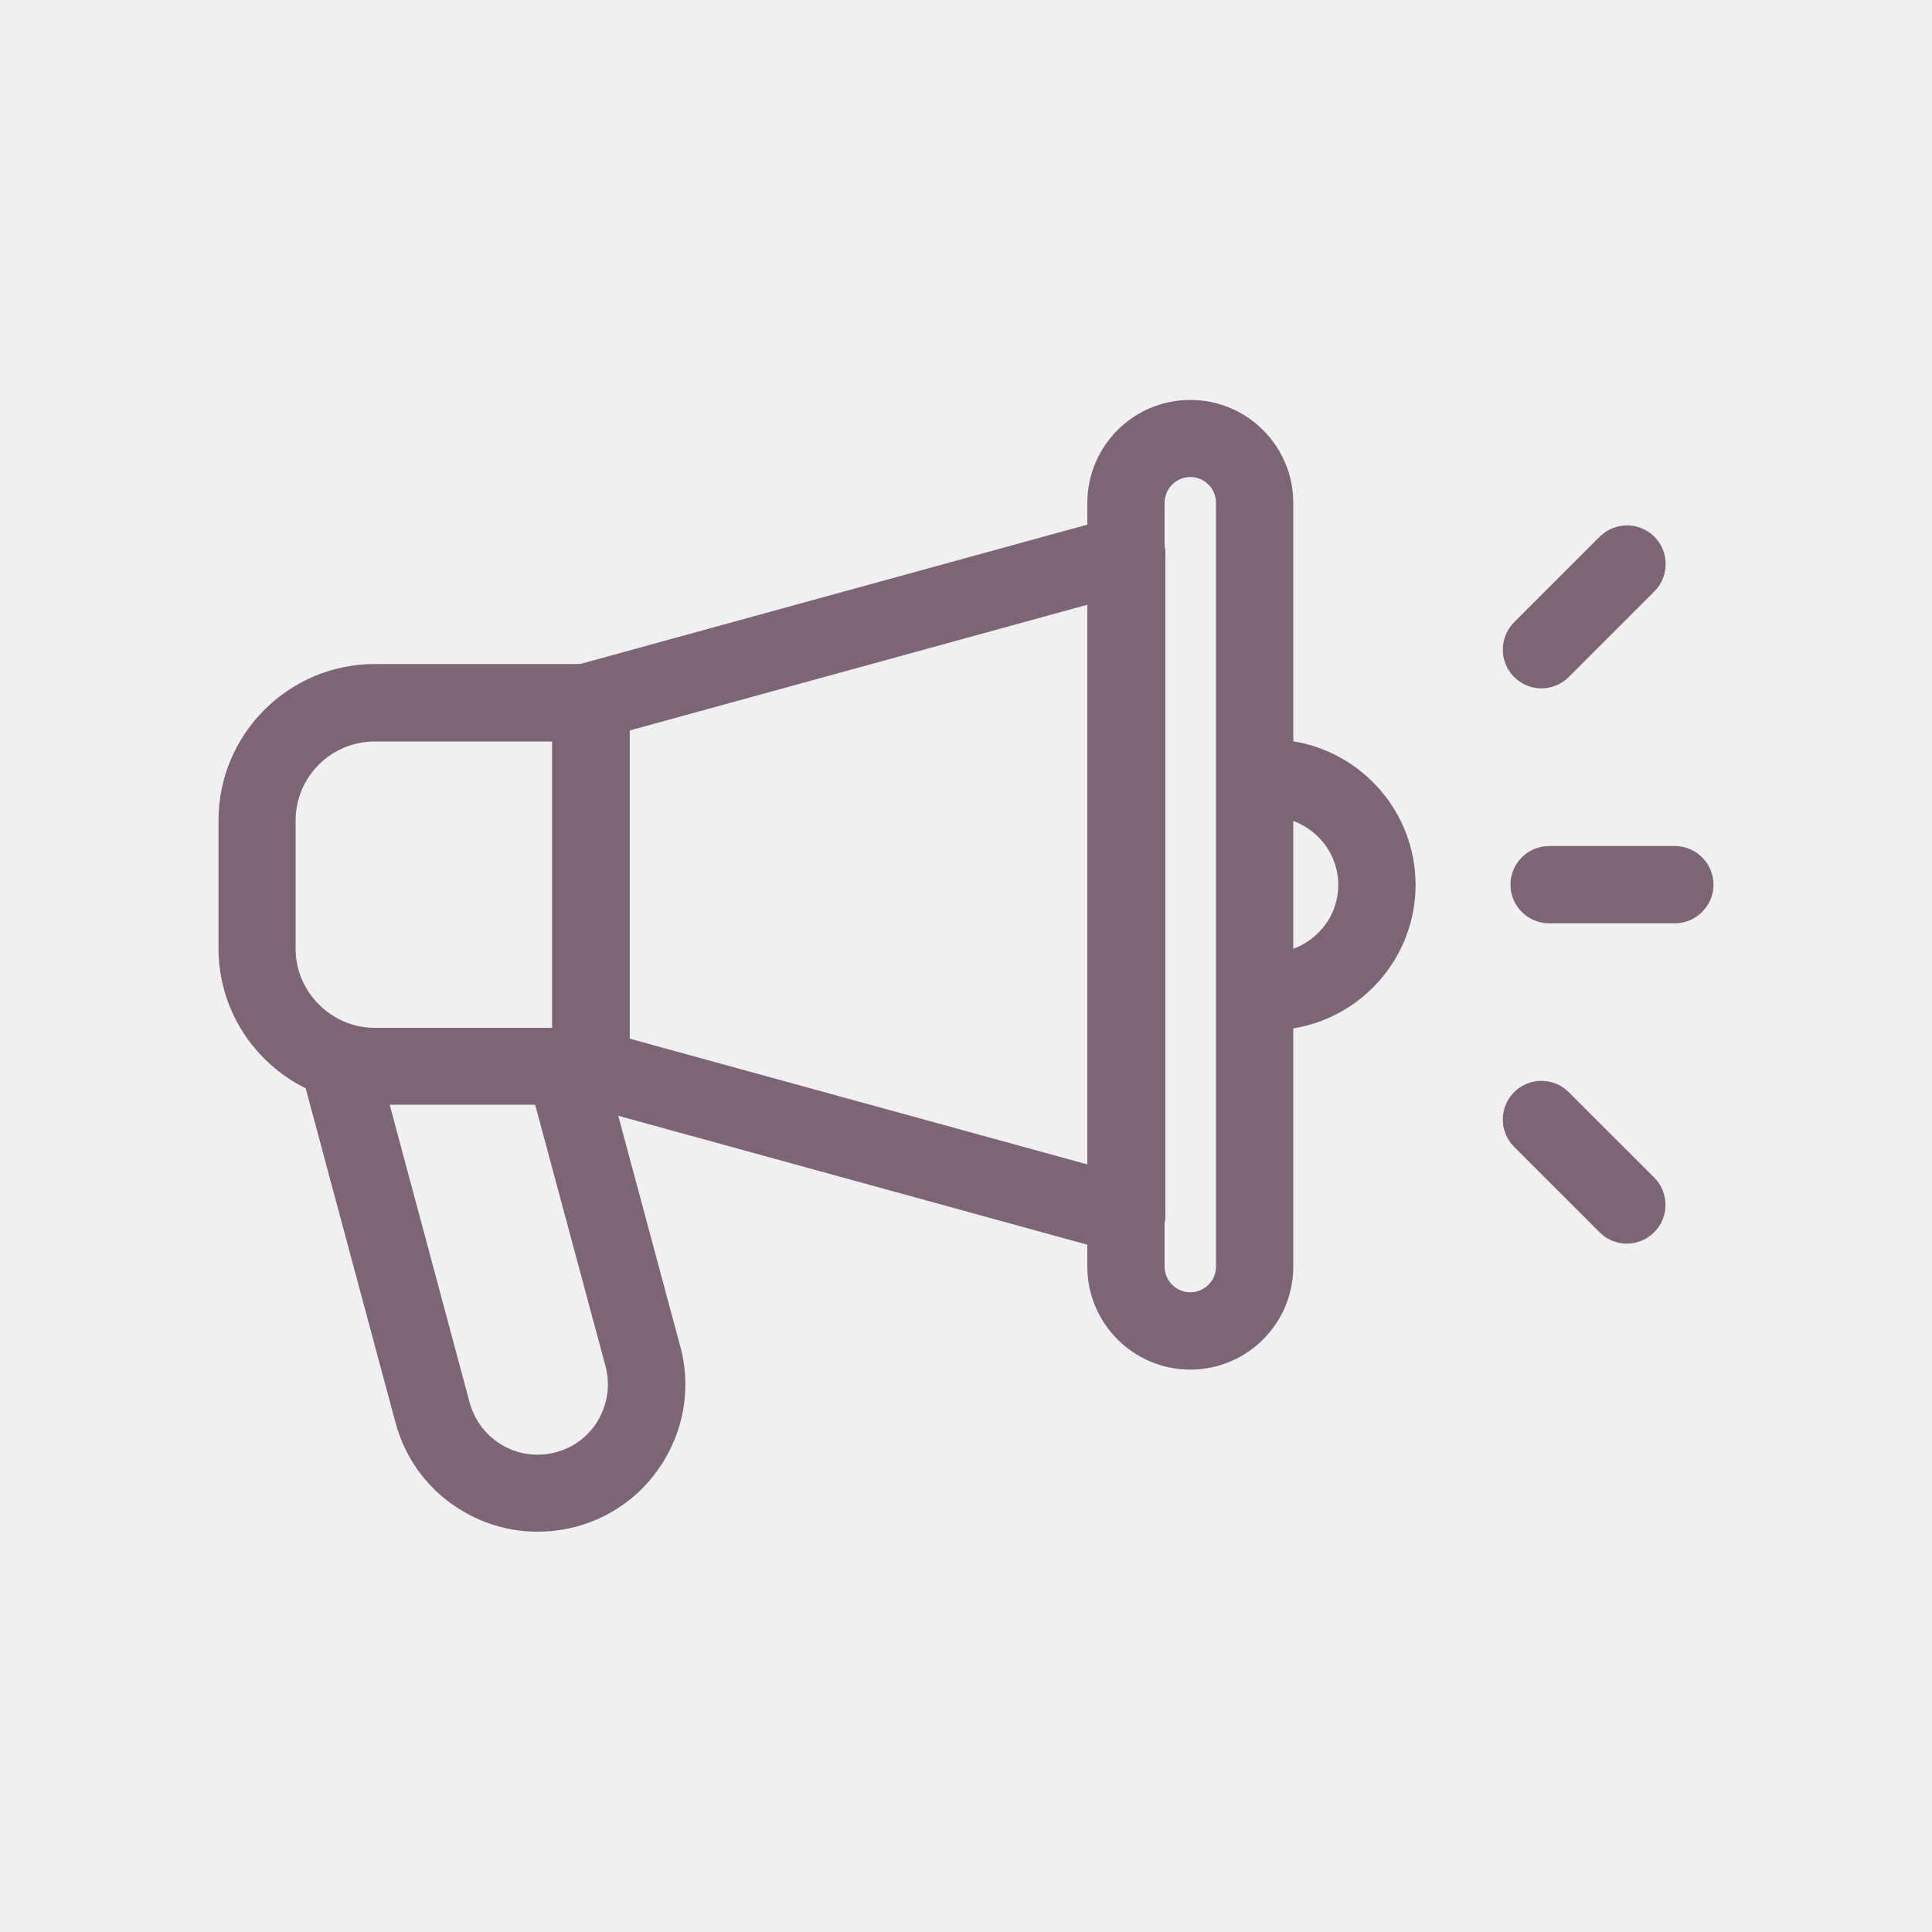
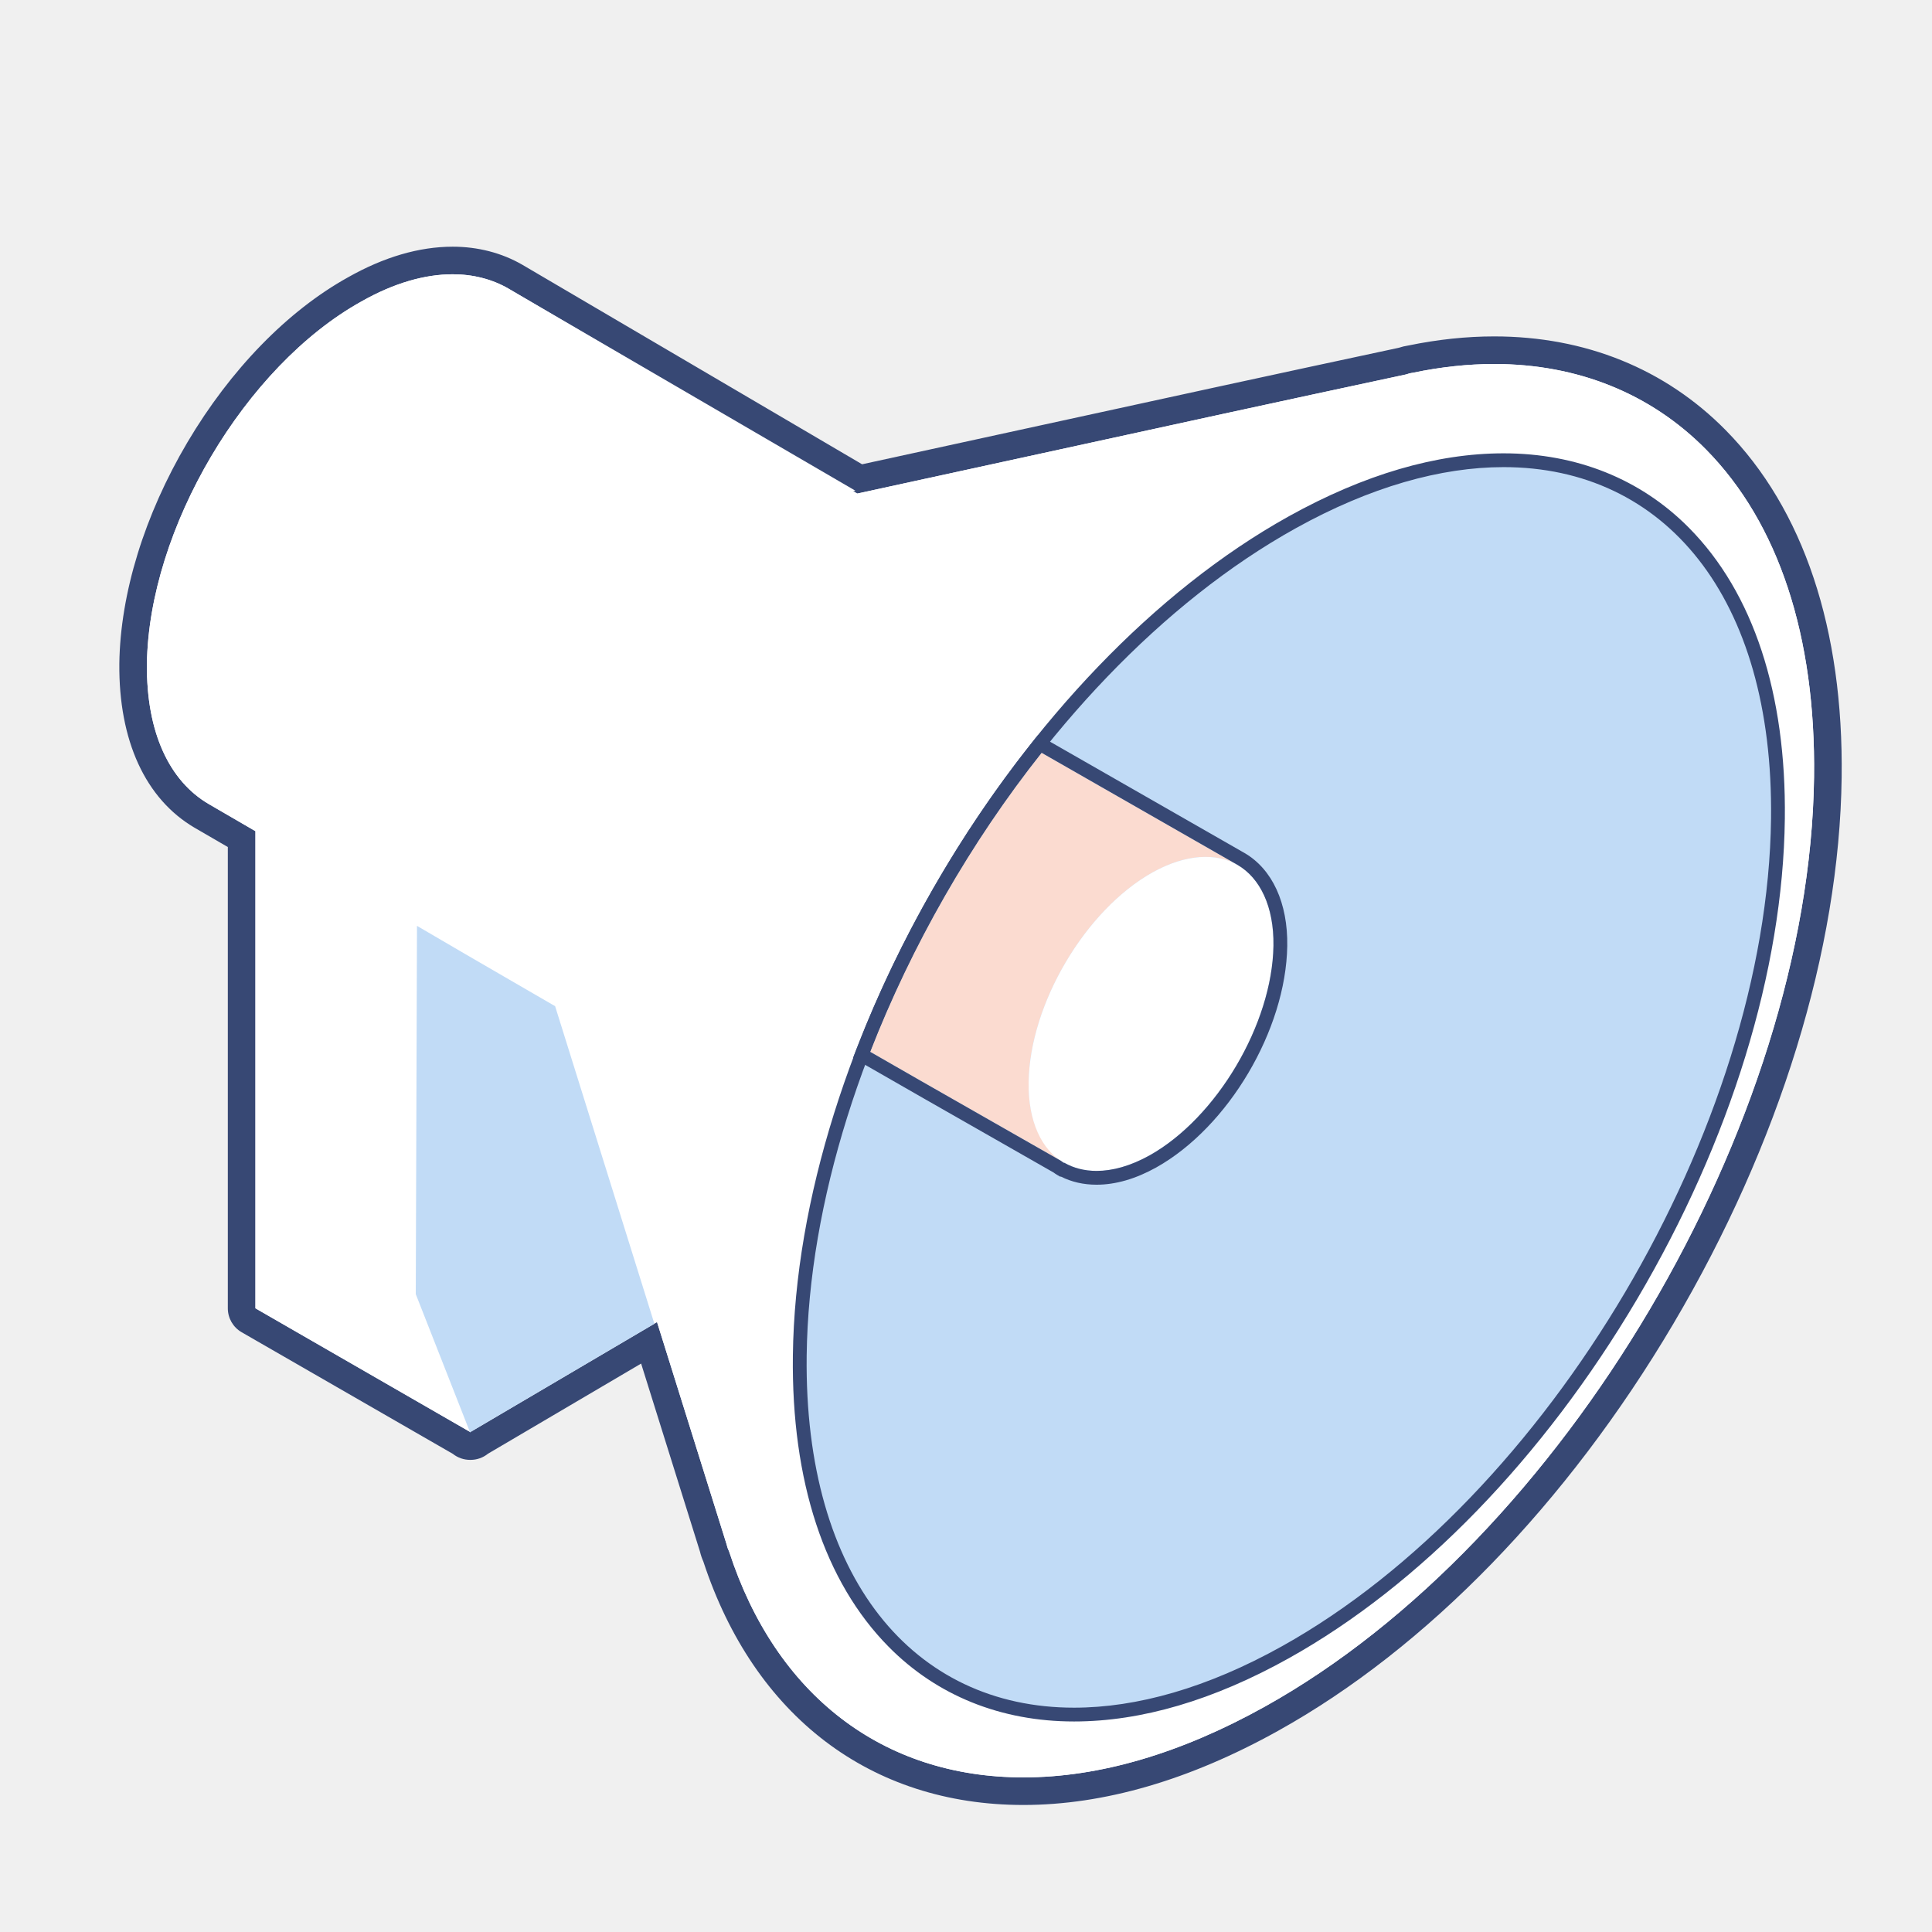
- <svg xmlns="http://www.w3.org/2000/svg" viewBox="0 0 100 100">
-   <g id="a" />
-   <g id="b" />
-   <g id="c" />
-   <g id="d" />
-   <g id="e">
-     <g>
-       <g>
-         <path d="M58.32,64.91c-.18,0-.36-.02-.53-.07l-27.73-7.62c-.87-.24-1.47-1.03-1.47-1.93v-19c0-.9,.6-1.69,1.47-1.93l27.73-7.62c.6-.16,1.25-.04,1.74,.34,.5,.38,.79,.97,.79,1.59V62.91c0,.62-.29,1.21-.79,1.59-.35,.27-.78,.41-1.21,.41Zm-25.73-11.15l23.73,6.52V31.29l-23.73,6.52v15.95Z" style="fill:#7c6576;" />
-         <g>
-           <path d="M24.32,72.61c.25,.94,.85,1.72,1.7,2.21,.84,.49,1.82,.61,2.76,.36h0c.94-.25,1.72-.85,2.21-1.69,.48-.84,.61-1.82,.36-2.76l-3.64-13.53h-7.53l4.14,15.42Z" style="fill:none;" />
-           <path d="M35.21,69.69l-3.46-12.87c.51-.36,.84-.95,.84-1.63v-18.82c0-1.1-.9-2-2-2h-11.19c-4.46,0-8.09,3.63-8.09,8.09v6.63c0,3.17,1.84,5.92,4.51,7.24,0,.02,0,.05,.02,.07l4.63,17.23c.53,1.97,1.79,3.62,3.56,4.63,1.17,.68,2.48,1.02,3.8,1.02,.67,0,1.33-.09,1.99-.26,1.97-.53,3.61-1.79,4.63-3.56s1.29-3.82,.76-5.79ZM15.3,42.47c0-2.26,1.84-4.09,4.09-4.09h9.19v14.82h-9.19c-1.33,0-2.51-.65-3.26-1.64-.52-.69-.83-1.53-.83-2.45v-6.63Zm15.68,31.01c-.49,.84-1.27,1.44-2.21,1.69h0c-.94,.25-1.92,.12-2.76-.36-.84-.49-1.44-1.27-1.7-2.21l-4.14-15.42h7.53l3.64,13.53c.25,.94,.12,1.92-.36,2.76Z" style="fill:#7c6576;" />
-         </g>
-         <g>
-           <path d="M69.27,45.79c0-1.52-.97-2.81-2.33-3.31v6.62c1.35-.5,2.33-1.79,2.33-3.31Z" style="fill:none;" />
-           <path d="M66.94,38.36v-12.33c0-2.94-2.39-5.33-5.33-5.33s-5.33,2.39-5.33,5.33v39.53c0,2.94,2.39,5.33,5.33,5.33s5.33-2.39,5.33-5.33v-12.33c3.58-.58,6.33-3.69,6.33-7.43s-2.75-6.85-6.33-7.43Zm-4,.44v26.76c0,.73-.6,1.33-1.33,1.33s-1.33-.6-1.33-1.33V26.02c0-.73,.6-1.33,1.33-1.33s1.33,.6,1.33,1.33v12.77Zm4,10.31v-6.62c1.35,.5,2.33,1.79,2.33,3.31s-.97,2.81-2.33,3.31Z" style="fill:#7c6576;" />
-         </g>
-       </g>
-       <g>
-         <path d="M86.69,47.79h-6.51c-1.1,0-2-.9-2-2s.9-2,2-2h6.51c1.1,0,2,.9,2,2s-.9,2-2,2Z" style="fill:#7c6576;" />
-         <path d="M84.2,64.37c-.51,0-1.02-.2-1.41-.59l-4.42-4.42c-.78-.78-.78-2.05,0-2.83s2.05-.78,2.83,0l4.42,4.42c.78,.78,.78,2.05,0,2.83-.39,.39-.9,.59-1.41,.59Z" style="fill:#7c6576;" />
-         <path d="M79.78,35.63c-.51,0-1.02-.2-1.41-.59-.78-.78-.78-2.05,0-2.83l4.43-4.43c.78-.78,2.05-.78,2.83,0s.78,2.05,0,2.83l-4.43,4.43c-.39,.39-.9,.59-1.41,.59Z" style="fill:#7c6576;" />
-       </g>
-     </g>
-   </g>
-   <g id="f" />
-   <g id="g" />
-   <g id="h" />
+ <svg xmlns="http://www.w3.org/2000/svg" width="64" height="64" viewBox="0 0 64 64" fill="none">
+   <path d="M33.9 59.335C29.046 59.334 25.34 56.501 23.725 51.56C23.684 51.471 23.652 51.379 23.63 51.283C22.923 49.019 22.212 46.751 21.502 44.484L15.877 47.795C15.792 47.864 15.688 47.901 15.584 47.901C15.558 47.901 15.533 47.898 15.508 47.894C15.479 47.89 15.452 47.884 15.425 47.874C15.371 47.856 15.322 47.828 15.279 47.793L8.233 43.736C8.092 43.654 8.004 43.503 8.004 43.34V27.797C7.475 27.488 7.021 27.225 6.68 27.027C5.194 26.154 4.388 24.366 4.41 21.991C4.473 17.364 7.767 11.8 11.753 9.585C12.873 8.951 13.965 8.629 14.998 8.629C15.748 8.629 16.463 8.813 17.065 9.16L28.48 15.864C30.326 15.463 32.166 15.062 34.005 14.661L34.381 14.579C38.129 13.761 42.376 12.834 46.456 11.962C46.544 11.931 46.638 11.909 46.733 11.896C47.675 11.7 48.605 11.601 49.497 11.601C52.384 11.601 54.923 12.627 56.839 14.569C59.33 17.094 60.613 20.96 60.55 25.751C60.401 37.378 52.132 51.367 42.115 56.937C39.256 58.528 36.492 59.335 33.901 59.335L33.9 59.335Z" fill="white" />
+   <path d="M14.998 9.086C15.672 9.086 16.305 9.25 16.836 9.556L28.403 16.349C30.433 15.908 32.456 15.467 34.478 15.026C38.443 14.16 42.541 13.266 46.582 12.403C46.65 12.377 46.726 12.357 46.81 12.347C47.727 12.155 48.631 12.058 49.497 12.058C52.259 12.058 54.686 13.037 56.514 14.89C58.917 17.326 60.154 21.079 60.093 25.745C59.946 37.225 51.782 51.039 41.893 56.537C39.102 58.09 36.413 58.878 33.901 58.878H33.9C29.242 58.877 25.695 56.15 24.151 51.388C24.115 51.318 24.089 51.243 24.072 51.166C23.306 48.712 22.536 46.255 21.766 43.798L15.586 47.435L15.59 47.445L15.58 47.439L15.57 47.445L15.564 47.43L8.462 43.34V27.534C7.834 27.168 7.299 26.857 6.909 26.632C5.623 25.876 4.846 24.283 4.867 21.995C4.928 17.522 8.114 12.13 11.975 9.985C13.057 9.372 14.079 9.086 14.998 9.086ZM14.998 8.172C13.886 8.172 12.717 8.514 11.524 9.189C9.525 10.3 7.635 12.241 6.209 14.651C4.786 17.058 3.984 19.661 3.953 21.983C3.93 24.533 4.815 26.462 6.446 27.42C6.741 27.591 7.115 27.808 7.547 28.059V43.34C7.547 43.667 7.722 43.969 8.005 44.132L15.001 48.161C15.081 48.225 15.172 48.275 15.272 48.31C15.369 48.343 15.469 48.36 15.57 48.36C15.573 48.36 15.576 48.36 15.579 48.36C15.583 48.36 15.586 48.36 15.59 48.36C15.796 48.36 16 48.29 16.167 48.155L21.238 45.17C21.889 47.249 22.541 49.327 23.189 51.403C23.215 51.514 23.252 51.623 23.299 51.727C24.983 56.853 28.844 59.792 33.9 59.792C36.571 59.792 39.409 58.966 42.338 57.336C47.26 54.599 51.91 49.81 55.433 43.85C58.954 37.892 60.934 31.466 61.007 25.757C61.072 20.842 59.743 16.862 57.164 14.248C55.161 12.217 52.51 11.144 49.497 11.144C48.578 11.144 47.622 11.245 46.654 11.445C46.545 11.461 46.438 11.487 46.335 11.521C42.261 12.391 38.024 13.316 34.283 14.132C32.377 14.548 30.47 14.964 28.558 15.38L17.299 8.768C16.622 8.377 15.828 8.172 14.998 8.172Z" fill="#374874" />
+   <path d="M13.813 30.669C13.691 30.588 9.83 28.33 8.462 27.533V43.339L15.59 47.445L13.793 42.87L13.813 30.669Z" fill="white" />
+   <path d="M33.9 58.878C29.242 58.878 25.695 56.15 24.15 51.389C24.115 51.318 24.088 51.244 24.072 51.166C23.111 48.089 22.146 45.008 21.18 41.927C20.222 38.872 19.265 35.817 18.312 32.767C18.059 31.933 17.943 31.06 17.964 30.164C18.03 25.333 21.358 19.703 25.539 17.358C26.284 16.942 27.012 16.658 27.767 16.487C30.011 16.001 32.245 15.513 34.478 15.026C38.442 14.161 42.541 13.267 46.581 12.403C46.649 12.377 46.725 12.358 46.809 12.347C47.726 12.156 48.63 12.059 49.497 12.059C52.259 12.059 54.685 13.038 56.513 14.89C58.917 17.326 60.154 21.08 60.092 25.746C59.946 37.226 51.782 51.039 41.893 56.538C39.102 58.09 36.413 58.878 33.901 58.878H33.9Z" fill="white" />
+   <path d="M35.579 56.798C33.223 56.798 31.155 55.966 29.601 54.392C27.519 52.285 26.445 49.006 26.494 44.91C26.617 34.616 33.936 22.231 42.809 17.302C45.264 15.938 47.62 15.246 49.808 15.246C52.168 15.246 54.238 16.078 55.793 17.652C57.872 19.756 58.946 23.032 58.897 27.125C58.773 37.398 51.455 49.783 42.582 54.733C40.126 56.103 37.77 56.798 35.58 56.798H35.579Z" fill="#C1DBF6" />
+   <path d="M49.808 15.474C55.133 15.474 58.756 19.759 58.668 27.121C58.545 37.334 51.294 49.61 42.471 54.532C39.993 55.915 37.657 56.569 35.579 56.569C30.256 56.569 26.634 52.272 26.722 44.912C26.845 34.699 34.096 22.403 42.92 17.501C45.396 16.126 47.731 15.474 49.808 15.474ZM49.808 15.017C47.58 15.017 45.188 15.718 42.698 17.101C33.761 22.066 26.39 34.539 26.265 44.907C26.215 49.066 27.313 52.401 29.439 54.553C31.037 56.17 33.16 57.026 35.579 57.026C37.809 57.026 40.202 56.321 42.693 54.932C47.03 52.512 51.126 48.29 54.226 43.043C57.325 37.798 59.065 32.145 59.125 27.127C59.175 22.971 58.079 19.639 55.956 17.491C54.357 15.872 52.231 15.017 49.808 15.017Z" fill="#374874" />
+   <path d="M16.836 9.556C16.305 9.249 15.672 9.086 14.998 9.086C14.079 9.086 13.057 9.372 11.975 9.985C8.114 12.129 4.928 17.522 4.867 21.995C4.846 24.282 5.622 25.876 6.909 26.631C9.095 27.898 15.815 31.82 18.388 33.331L18.225 32.779C17.98 32.003 17.857 31.125 17.878 30.165C17.898 27.816 18.715 25.202 20.145 22.771C21.575 20.34 23.474 18.4 25.517 17.256C26.273 16.827 27.028 16.541 27.764 16.378L28.335 16.255L16.836 9.556Z" fill="white" />
+   <path d="M18.389 33.331C17.306 32.698 16.285 32.12 13.813 30.67L13.773 42.87L15.57 47.445L21.677 43.85L18.389 33.331Z" fill="#C1DBF6" />
+   <path d="M35.26 38.52C34.525 38.091 34.055 37.151 34.075 35.844C34.116 33.25 35.955 30.145 38.181 28.899C39.284 28.286 40.264 28.245 41 28.654L34.505 24.936C32.156 27.898 30.195 31.33 28.826 34.843C30.808 35.987 34.198 37.907 35.26 38.52Z" fill="#FBDBD0" />
+   <path d="M40.999 28.654C40.284 28.245 39.283 28.286 38.18 28.899C35.954 30.145 34.116 33.249 34.075 35.843C34.054 37.151 34.504 38.09 35.239 38.519H35.26C35.974 38.928 36.975 38.887 38.078 38.274C40.305 37.028 42.143 33.923 42.184 31.329C42.204 30.022 41.734 29.083 40.999 28.654Z" fill="white" />
+   <path d="M34.505 24.937L41 28.654C41.735 29.083 42.205 30.023 42.185 31.33C42.144 33.924 40.305 37.029 38.079 38.275C37.45 38.624 36.854 38.788 36.325 38.788C35.927 38.788 35.567 38.695 35.26 38.52H35.24C35.208 38.501 35.179 38.476 35.148 38.455C33.977 37.782 30.743 35.949 28.826 34.843C30.195 31.33 32.156 27.898 34.505 24.937ZM34.391 24.345L34.146 24.653C31.779 27.637 29.792 31.104 28.4 34.677L28.258 35.043L28.598 35.239C29.756 35.907 31.425 36.858 32.767 37.623C33.656 38.129 34.435 38.573 34.901 38.841L34.911 38.848C34.943 38.871 34.975 38.895 35.009 38.914L35.116 38.977H35.146C35.499 39.155 35.895 39.245 36.325 39.245C36.955 39.245 37.619 39.053 38.301 38.674C40.692 37.336 42.598 34.114 42.642 31.337C42.664 29.917 42.149 28.795 41.23 28.259L34.732 24.54L34.391 24.345Z" fill="#374874" />
</svg>
